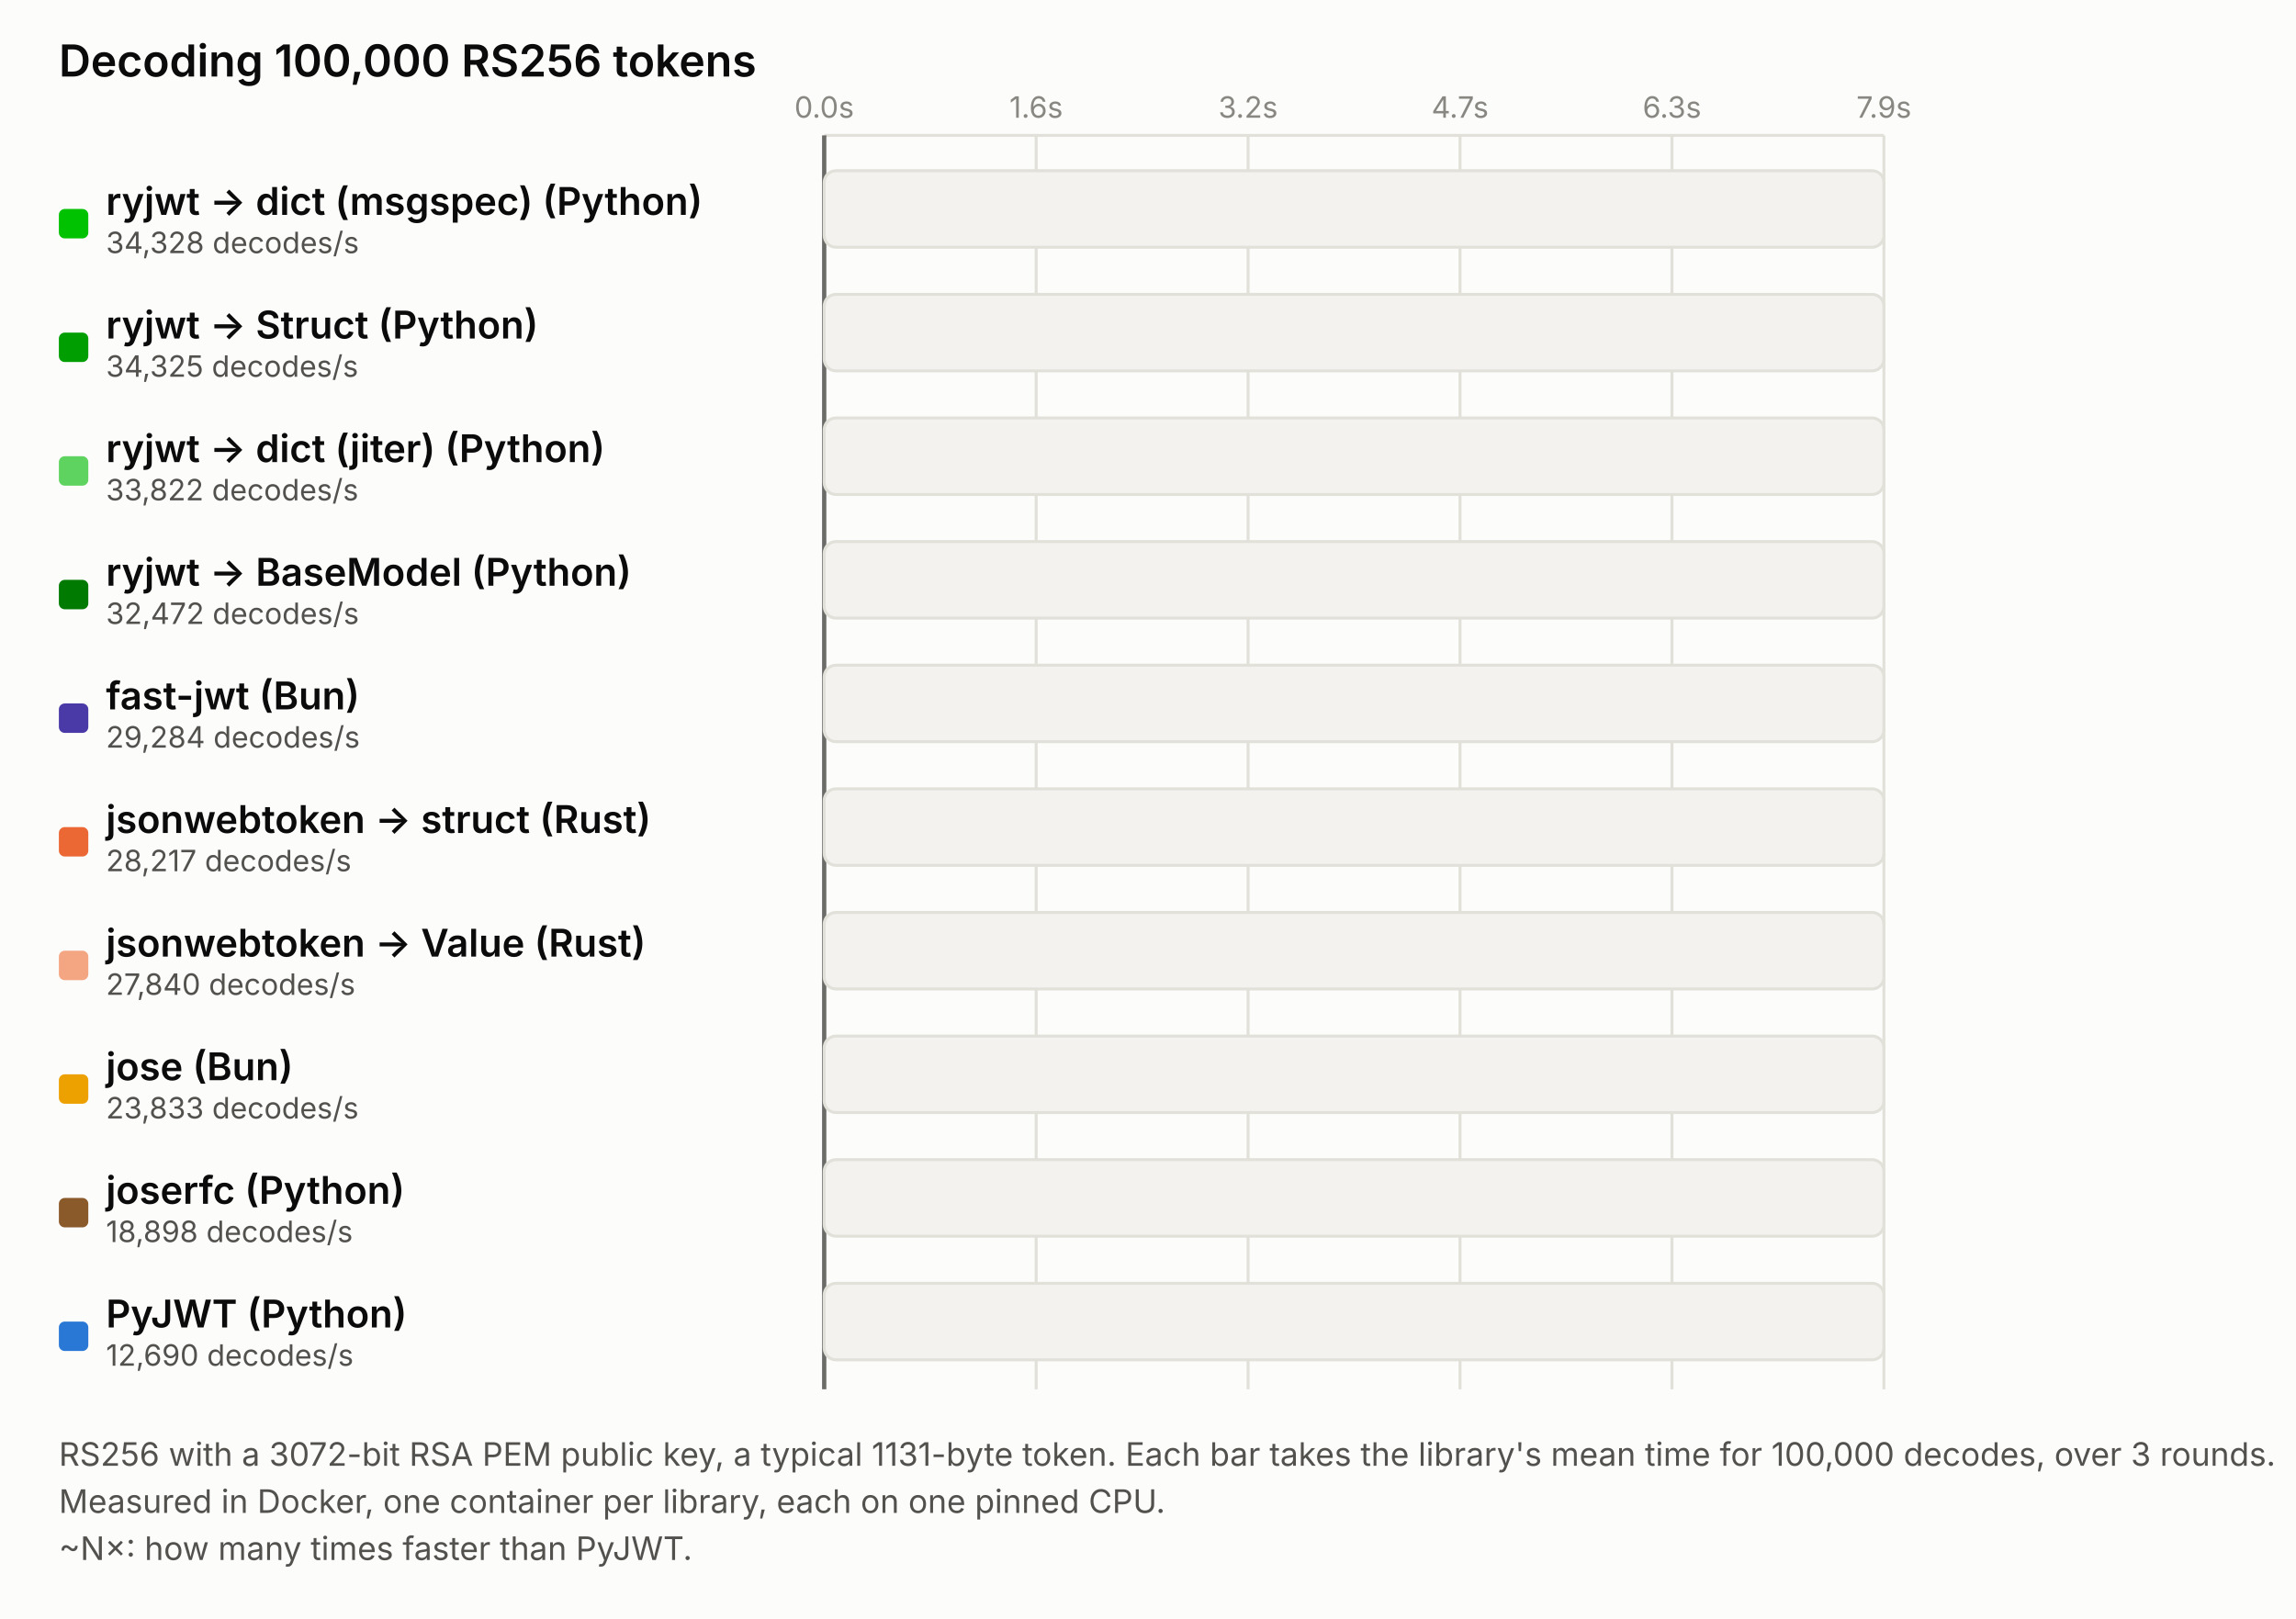
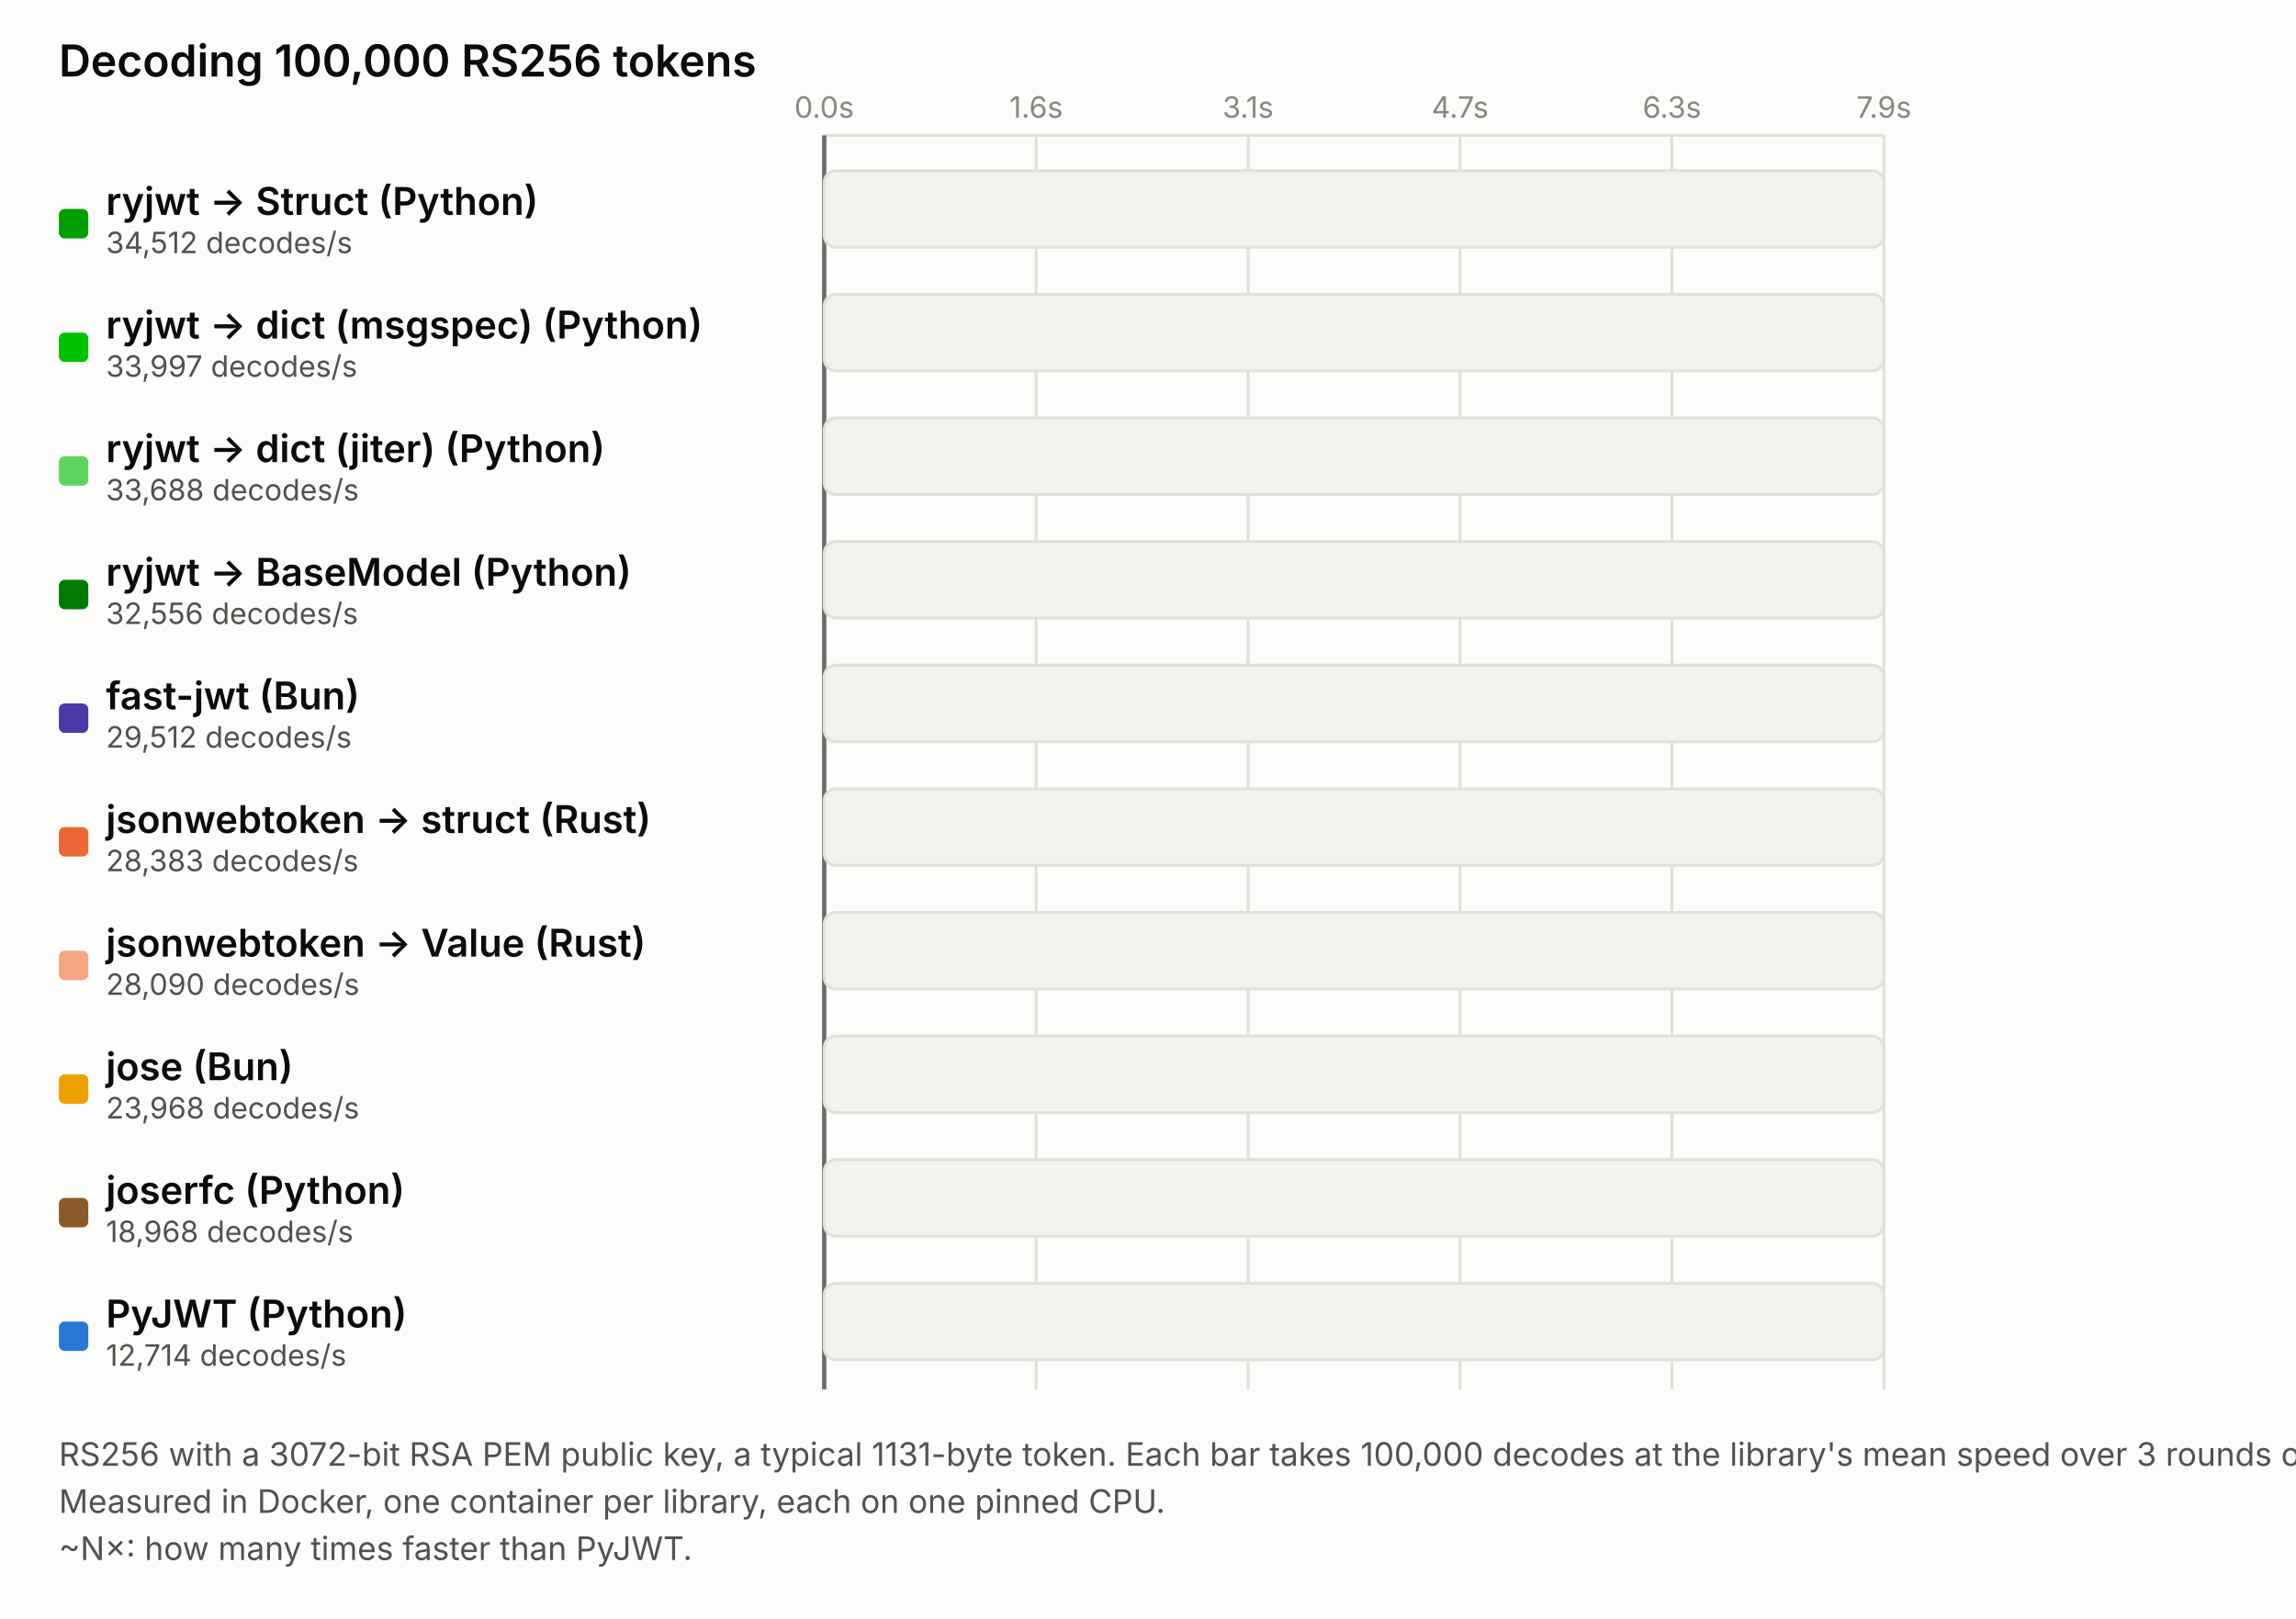
<svg xmlns="http://www.w3.org/2000/svg" width="780" height="550" viewBox="0 0 780 550">
  <style>
    text { font-family: system-ui, -apple-system, "Segoe UI", sans-serif; }
    .title { font-size: 15px; fill: #0b0b0b; font-weight: 600; }
    .tick { font-size: 10px; fill: #898781; }
    .name { font-size: 13px; fill: #0b0b0b; font-weight: 600; }
    .rate { font-size: 10px; fill: #52514e; }
    .caption { font-size: 11px; fill: #52514e; }
    .badge { font-size: 12px; font-weight: 700; }
    .speedup { font-size: 11px; font-weight: 600; fill: #52514e; }
    .track { fill: #f3f2ef; stroke: #e1e0d9; }
    .grid { stroke: #e1e0d9; stroke-width: 1; }
    .playhead { stroke: #0b0b0b; stroke-width: 1.5; opacity: 0.55; }

-     /* One 10.880s loop: the race runs for the first 72.428%
-        (7.880s, the slowest library's time), then every bar holds
+     /* One 10.865s loop: the race runs for the first 72.389%
+        (7.865s, the slowest library's time), then every bar holds
       for 3s, so the finish times can be read, before it restarts. */
-     #playhead { animation: playhead 10.880s linear infinite; }
-     #bar-ryjwt { animation: fill-ryjwt 10.880s linear infinite; }
-     #badge-ryjwt { animation: show-ryjwt 10.880s step-end infinite; }
-     @keyframes fill-ryjwt { 0% { width: 0; } 26.774% { width: 360px; } 100% { width: 360px; } }
-     @keyframes show-ryjwt { 0% { opacity: 0; } 26.774% { opacity: 1; } 100% { opacity: 1; } }
-     #bar-ryjwt-msgspec { animation: fill-ryjwt-msgspec 10.880s linear infinite; }
-     #badge-ryjwt-msgspec { animation: show-ryjwt-msgspec 10.880s step-end infinite; }
-     @keyframes fill-ryjwt-msgspec { 0% { width: 0; } 26.776% { width: 360px; } 100% { width: 360px; } }
-     @keyframes show-ryjwt-msgspec { 0% { opacity: 0; } 26.776% { opacity: 1; } 100% { opacity: 1; } }
-     #bar-ryjwt-jiter { animation: fill-ryjwt-jiter 10.880s linear infinite; }
-     #badge-ryjwt-jiter { animation: show-ryjwt-jiter 10.880s step-end infinite; }
-     @keyframes fill-ryjwt-jiter { 0% { width: 0; } 27.174% { width: 360px; } 100% { width: 360px; } }
-     @keyframes show-ryjwt-jiter { 0% { opacity: 0; } 27.174% { opacity: 1; } 100% { opacity: 1; } }
-     #bar-ryjwt-pydantic { animation: fill-ryjwt-pydantic 10.880s linear infinite; }
-     #badge-ryjwt-pydantic { animation: show-ryjwt-pydantic 10.880s step-end infinite; }
-     @keyframes fill-ryjwt-pydantic { 0% { width: 0; } 28.303% { width: 360px; } 100% { width: 360px; } }
-     @keyframes show-ryjwt-pydantic { 0% { opacity: 0; } 28.303% { opacity: 1; } 100% { opacity: 1; } }
-     #bar-fast-jwt { animation: fill-fast-jwt 10.880s linear infinite; }
-     #badge-fast-jwt { animation: show-fast-jwt 10.880s step-end infinite; }
-     @keyframes fill-fast-jwt { 0% { width: 0; } 31.385% { width: 360px; } 100% { width: 360px; } }
-     @keyframes show-fast-jwt { 0% { opacity: 0; } 31.385% { opacity: 1; } 100% { opacity: 1; } }
-     #bar-jsonwebtoken-struct { animation: fill-jsonwebtoken-struct 10.880s linear infinite; }
-     #badge-jsonwebtoken-struct { animation: show-jsonwebtoken-struct 10.880s step-end infinite; }
-     @keyframes fill-jsonwebtoken-struct { 0% { width: 0; } 32.572% { width: 360px; } 100% { width: 360px; } }
-     @keyframes show-jsonwebtoken-struct { 0% { opacity: 0; } 32.572% { opacity: 1; } 100% { opacity: 1; } }
-     #bar-jsonwebtoken { animation: fill-jsonwebtoken 10.880s linear infinite; }
-     #badge-jsonwebtoken { animation: show-jsonwebtoken 10.880s step-end infinite; }
-     @keyframes fill-jsonwebtoken { 0% { width: 0; } 33.013% { width: 360px; } 100% { width: 360px; } }
-     @keyframes show-jsonwebtoken { 0% { opacity: 0; } 33.013% { opacity: 1; } 100% { opacity: 1; } }
-     #bar-jose { animation: fill-jose 10.880s linear infinite; }
-     #badge-jose { animation: show-jose 10.880s step-end infinite; }
-     @keyframes fill-jose { 0% { width: 0; } 38.564% { width: 360px; } 100% { width: 360px; } }
-     @keyframes show-jose { 0% { opacity: 0; } 38.564% { opacity: 1; } 100% { opacity: 1; } }
-     #bar-joserfc { animation: fill-joserfc 10.880s linear infinite; }
-     #badge-joserfc { animation: show-joserfc 10.880s step-end infinite; }
-     @keyframes fill-joserfc { 0% { width: 0; } 48.632% { width: 360px; } 100% { width: 360px; } }
-     @keyframes show-joserfc { 0% { opacity: 0; } 48.632% { opacity: 1; } 100% { opacity: 1; } }
-     #bar-pyjwt { animation: fill-pyjwt 10.880s linear infinite; }
-     #badge-pyjwt { animation: show-pyjwt 10.880s step-end infinite; }
-     @keyframes fill-pyjwt { 0% { width: 0; } 72.428% { width: 360px; } 100% { width: 360px; } }
-     @keyframes show-pyjwt { 0% { opacity: 0; } 72.428% { opacity: 1; } 100% { opacity: 1; } }
+     #playhead { animation: playhead 10.865s linear infinite; }
+     #bar-ryjwt-msgspec { animation: fill-ryjwt-msgspec 10.865s linear infinite; }
+     #badge-ryjwt-msgspec { animation: show-ryjwt-msgspec 10.865s step-end infinite; }
+     @keyframes fill-ryjwt-msgspec { 0% { width: 0; } 26.668% { width: 360px; } 100% { width: 360px; } }
+     @keyframes show-ryjwt-msgspec { 0% { opacity: 0; } 26.668% { opacity: 1; } 100% { opacity: 1; } }
+     #bar-ryjwt { animation: fill-ryjwt 10.865s linear infinite; }
+     #badge-ryjwt { animation: show-ryjwt 10.865s step-end infinite; }
+     @keyframes fill-ryjwt { 0% { width: 0; } 27.072% { width: 360px; } 100% { width: 360px; } }
+     @keyframes show-ryjwt { 0% { opacity: 0; } 27.072% { opacity: 1; } 100% { opacity: 1; } }
+     #bar-ryjwt-jiter { animation: fill-ryjwt-jiter 10.865s linear infinite; }
+     #badge-ryjwt-jiter { animation: show-ryjwt-jiter 10.865s step-end infinite; }
+     @keyframes fill-ryjwt-jiter { 0% { width: 0; } 27.320% { width: 360px; } 100% { width: 360px; } }
+     @keyframes show-ryjwt-jiter { 0% { opacity: 0; } 27.320% { opacity: 1; } 100% { opacity: 1; } }
+     #bar-ryjwt-pydantic { animation: fill-ryjwt-pydantic 10.865s linear infinite; }
+     #badge-ryjwt-pydantic { animation: show-ryjwt-pydantic 10.865s step-end infinite; }
+     @keyframes fill-ryjwt-pydantic { 0% { width: 0; } 28.271% { width: 360px; } 100% { width: 360px; } }
+     @keyframes show-ryjwt-pydantic { 0% { opacity: 0; } 28.271% { opacity: 1; } 100% { opacity: 1; } }
+     #bar-fast-jwt { animation: fill-fast-jwt 10.865s linear infinite; }
+     #badge-fast-jwt { animation: show-fast-jwt 10.865s step-end infinite; }
+     @keyframes fill-fast-jwt { 0% { width: 0; } 31.187% { width: 360px; } 100% { width: 360px; } }
+     @keyframes show-fast-jwt { 0% { opacity: 0; } 31.187% { opacity: 1; } 100% { opacity: 1; } }
+     #bar-jsonwebtoken-struct { animation: fill-jsonwebtoken-struct 10.865s linear infinite; }
+     #badge-jsonwebtoken-struct { animation: show-jsonwebtoken-struct 10.865s step-end infinite; }
+     @keyframes fill-jsonwebtoken-struct { 0% { width: 0; } 32.427% { width: 360px; } 100% { width: 360px; } }
+     @keyframes show-jsonwebtoken-struct { 0% { opacity: 0; } 32.427% { opacity: 1; } 100% { opacity: 1; } }
+     #bar-jsonwebtoken { animation: fill-jsonwebtoken 10.865s linear infinite; }
+     #badge-jsonwebtoken { animation: show-jsonwebtoken 10.865s step-end infinite; }
+     @keyframes fill-jsonwebtoken { 0% { width: 0; } 32.765% { width: 360px; } 100% { width: 360px; } }
+     @keyframes show-jsonwebtoken { 0% { opacity: 0; } 32.765% { opacity: 1; } 100% { opacity: 1; } }
+     #bar-jose { animation: fill-jose 10.865s linear infinite; }
+     #badge-jose { animation: show-jose 10.865s step-end infinite; }
+     @keyframes fill-jose { 0% { width: 0; } 38.400% { width: 360px; } 100% { width: 360px; } }
+     @keyframes show-jose { 0% { opacity: 0; } 38.400% { opacity: 1; } 100% { opacity: 1; } }
+     #bar-joserfc { animation: fill-joserfc 10.865s linear infinite; }
+     #badge-joserfc { animation: show-joserfc 10.865s step-end infinite; }
+     @keyframes fill-joserfc { 0% { width: 0; } 48.523% { width: 360px; } 100% { width: 360px; } }
+     @keyframes show-joserfc { 0% { opacity: 0; } 48.523% { opacity: 1; } 100% { opacity: 1; } }
+     #bar-pyjwt { animation: fill-pyjwt 10.865s linear infinite; }
+     #badge-pyjwt { animation: show-pyjwt 10.865s step-end infinite; }
+     @keyframes fill-pyjwt { 0% { width: 0; } 72.389% { width: 360px; } 100% { width: 360px; } }
+     @keyframes show-pyjwt { 0% { opacity: 0; } 72.389% { opacity: 1; } 100% { opacity: 1; } }
    @keyframes playhead {
      0% { transform: translateX(0); }
-       72.428% { transform: translateX(360px); }
+       72.389% { transform: translateX(360px); }
      100% { transform: translateX(360px); }
    }
  </style>
  <rect width="780" height="550" fill="#fcfcfb" />
  <text x="20" y="26" class="title">Decoding 100,000 RS256 tokens</text>
  <g>
    <line x1="280" y1="46" x2="640" y2="46" class="grid" />
    <line x1="280.0" y1="46" x2="280.0" y2="472" class="grid" />
    <text x="280.0" y="40" class="tick" text-anchor="middle">0.0s</text>
    <line x1="352.0" y1="46" x2="352.0" y2="472" class="grid" />
    <text x="352.0" y="40" class="tick" text-anchor="middle">1.6s</text>
    <line x1="424.0" y1="46" x2="424.0" y2="472" class="grid" />
-     <text x="424.0" y="40" class="tick" text-anchor="middle">3.2s</text>
+     <text x="424.0" y="40" class="tick" text-anchor="middle">3.1s</text>
    <line x1="496.0" y1="46" x2="496.0" y2="472" class="grid" />
    <text x="496.0" y="40" class="tick" text-anchor="middle">4.7s</text>
    <line x1="568.0" y1="46" x2="568.0" y2="472" class="grid" />
    <text x="568.0" y="40" class="tick" text-anchor="middle">6.3s</text>
    <line x1="640.0" y1="46" x2="640.0" y2="472" class="grid" />
    <text x="640.0" y="40" class="tick" text-anchor="middle">7.9s</text>
    <g id="playhead">
      <line x1="280" y1="46" x2="280" y2="472" class="playhead" />
    </g>
  </g>
  <g>
    <rect x="280" y="58" width="360" height="26" rx="4" class="track" />
-     <rect id="bar-ryjwt" x="280" y="58" width="0" height="26" rx="4" fill="#00c200" />
-     <rect x="20" y="71.0" width="10" height="10" rx="2" fill="#00c200" />
-     <text x="36" y="73.0" class="name">ryjwt → dict (msgspec) (Python)</text>
-     <text x="36" y="86.0" class="rate">34,328 decodes/s</text>
-     <g id="badge-ryjwt" opacity="0">
-       <text x="650" y="80.0" class="badge" fill="#00c200">✓ 2.91s <tspan class="speedup">~2.7×</tspan>
+     <rect id="bar-ryjwt-msgspec" x="280" y="58" width="0" height="26" rx="4" fill="#009e00" />
+     <rect x="20" y="71.0" width="10" height="10" rx="2" fill="#009e00" />
+     <text x="36" y="73.0" class="name">ryjwt → Struct (Python)</text>
+     <text x="36" y="86.0" class="rate">34,512 decodes/s</text>
+     <g id="badge-ryjwt-msgspec" opacity="0">
+       <text x="650" y="80.0" class="badge" fill="#009e00">✓ 2.90s <tspan class="speedup">~2.7×</tspan>
      </text>
    </g>
  </g>
  <g>
    <rect x="280" y="100" width="360" height="26" rx="4" class="track" />
-     <rect id="bar-ryjwt-msgspec" x="280" y="100" width="0" height="26" rx="4" fill="#009e00" />
-     <rect x="20" y="113.0" width="10" height="10" rx="2" fill="#009e00" />
-     <text x="36" y="115.0" class="name">ryjwt → Struct (Python)</text>
-     <text x="36" y="128.0" class="rate">34,325 decodes/s</text>
-     <g id="badge-ryjwt-msgspec" opacity="0">
-       <text x="650" y="122.0" class="badge" fill="#009e00">✓ 2.91s <tspan class="speedup">~2.7×</tspan>
+     <rect id="bar-ryjwt" x="280" y="100" width="0" height="26" rx="4" fill="#00c200" />
+     <rect x="20" y="113.0" width="10" height="10" rx="2" fill="#00c200" />
+     <text x="36" y="115.0" class="name">ryjwt → dict (msgspec) (Python)</text>
+     <text x="36" y="128.0" class="rate">33,997 decodes/s</text>
+     <g id="badge-ryjwt" opacity="0">
+       <text x="650" y="122.0" class="badge" fill="#00c200">✓ 2.94s <tspan class="speedup">~2.7×</tspan>
      </text>
    </g>
  </g>
  <g>
    <rect x="280" y="142" width="360" height="26" rx="4" class="track" />
    <rect id="bar-ryjwt-jiter" x="280" y="142" width="0" height="26" rx="4" fill="#5fd35f" />
    <rect x="20" y="155.0" width="10" height="10" rx="2" fill="#5fd35f" />
    <text x="36" y="157.0" class="name">ryjwt → dict (jiter) (Python)</text>
-     <text x="36" y="170.0" class="rate">33,822 decodes/s</text>
+     <text x="36" y="170.0" class="rate">33,688 decodes/s</text>
    <g id="badge-ryjwt-jiter" opacity="0">
-       <text x="650" y="164.0" class="badge" fill="#5fd35f">✓ 2.96s <tspan class="speedup">~2.7×</tspan>
+       <text x="650" y="164.0" class="badge" fill="#5fd35f">✓ 2.97s <tspan class="speedup">~2.6×</tspan>
      </text>
    </g>
  </g>
  <g>
    <rect x="280" y="184" width="360" height="26" rx="4" class="track" />
    <rect id="bar-ryjwt-pydantic" x="280" y="184" width="0" height="26" rx="4" fill="#007a00" />
    <rect x="20" y="197.0" width="10" height="10" rx="2" fill="#007a00" />
    <text x="36" y="199.0" class="name">ryjwt → BaseModel (Python)</text>
-     <text x="36" y="212.0" class="rate">32,472 decodes/s</text>
+     <text x="36" y="212.0" class="rate">32,556 decodes/s</text>
    <g id="badge-ryjwt-pydantic" opacity="0">
-       <text x="650" y="206.0" class="badge" fill="#007a00">✓ 3.08s <tspan class="speedup">~2.6×</tspan>
+       <text x="650" y="206.0" class="badge" fill="#007a00">✓ 3.07s <tspan class="speedup">~2.6×</tspan>
      </text>
    </g>
  </g>
  <g>
    <rect x="280" y="226" width="360" height="26" rx="4" class="track" />
    <rect id="bar-fast-jwt" x="280" y="226" width="0" height="26" rx="4" fill="#4a3aa7" />
    <rect x="20" y="239.0" width="10" height="10" rx="2" fill="#4a3aa7" />
    <text x="36" y="241.0" class="name">fast-jwt (Bun)</text>
-     <text x="36" y="254.0" class="rate">29,284 decodes/s</text>
+     <text x="36" y="254.0" class="rate">29,512 decodes/s</text>
    <g id="badge-fast-jwt" opacity="0">
-       <text x="650" y="248.0" class="badge" fill="#4a3aa7">✓ 3.41s <tspan class="speedup">~2.3×</tspan>
+       <text x="650" y="248.0" class="badge" fill="#4a3aa7">✓ 3.39s <tspan class="speedup">~2.3×</tspan>
      </text>
    </g>
  </g>
  <g>
    <rect x="280" y="268" width="360" height="26" rx="4" class="track" />
    <rect id="bar-jsonwebtoken-struct" x="280" y="268" width="0" height="26" rx="4" fill="#eb6834" />
    <rect x="20" y="281.0" width="10" height="10" rx="2" fill="#eb6834" />
    <text x="36" y="283.0" class="name">jsonwebtoken → struct (Rust)</text>
-     <text x="36" y="296.0" class="rate">28,217 decodes/s</text>
+     <text x="36" y="296.0" class="rate">28,383 decodes/s</text>
    <g id="badge-jsonwebtoken-struct" opacity="0">
-       <text x="650" y="290.0" class="badge" fill="#eb6834">✓ 3.54s <tspan class="speedup">~2.2×</tspan>
+       <text x="650" y="290.0" class="badge" fill="#eb6834">✓ 3.52s <tspan class="speedup">~2.2×</tspan>
      </text>
    </g>
  </g>
  <g>
    <rect x="280" y="310" width="360" height="26" rx="4" class="track" />
    <rect id="bar-jsonwebtoken" x="280" y="310" width="0" height="26" rx="4" fill="#f4a582" />
    <rect x="20" y="323.0" width="10" height="10" rx="2" fill="#f4a582" />
    <text x="36" y="325.0" class="name">jsonwebtoken → Value (Rust)</text>
-     <text x="36" y="338.0" class="rate">27,840 decodes/s</text>
+     <text x="36" y="338.0" class="rate">28,090 decodes/s</text>
    <g id="badge-jsonwebtoken" opacity="0">
-       <text x="650" y="332.0" class="badge" fill="#f4a582">✓ 3.59s <tspan class="speedup">~2.2×</tspan>
+       <text x="650" y="332.0" class="badge" fill="#f4a582">✓ 3.56s <tspan class="speedup">~2.2×</tspan>
      </text>
    </g>
  </g>
  <g>
    <rect x="280" y="352" width="360" height="26" rx="4" class="track" />
    <rect id="bar-jose" x="280" y="352" width="0" height="26" rx="4" fill="#eda100" />
    <rect x="20" y="365.0" width="10" height="10" rx="2" fill="#eda100" />
    <text x="36" y="367.0" class="name">jose (Bun)</text>
-     <text x="36" y="380.0" class="rate">23,833 decodes/s</text>
+     <text x="36" y="380.0" class="rate">23,968 decodes/s</text>
    <g id="badge-jose" opacity="0">
-       <text x="650" y="374.0" class="badge" fill="#eda100">✓ 4.20s <tspan class="speedup">~1.9×</tspan>
+       <text x="650" y="374.0" class="badge" fill="#eda100">✓ 4.17s <tspan class="speedup">~1.9×</tspan>
      </text>
    </g>
  </g>
  <g>
    <rect x="280" y="394" width="360" height="26" rx="4" class="track" />
    <rect id="bar-joserfc" x="280" y="394" width="0" height="26" rx="4" fill="#8a5a2b" />
    <rect x="20" y="407.0" width="10" height="10" rx="2" fill="#8a5a2b" />
    <text x="36" y="409.0" class="name">joserfc (Python)</text>
-     <text x="36" y="422.0" class="rate">18,898 decodes/s</text>
+     <text x="36" y="422.0" class="rate">18,968 decodes/s</text>
    <g id="badge-joserfc" opacity="0">
-       <text x="650" y="416.0" class="badge" fill="#8a5a2b">✓ 5.29s <tspan class="speedup">~1.5×</tspan>
+       <text x="650" y="416.0" class="badge" fill="#8a5a2b">✓ 5.27s <tspan class="speedup">~1.5×</tspan>
      </text>
    </g>
  </g>
  <g>
    <rect x="280" y="436" width="360" height="26" rx="4" class="track" />
    <rect id="bar-pyjwt" x="280" y="436" width="0" height="26" rx="4" fill="#2a78d6" />
    <rect x="20" y="449.0" width="10" height="10" rx="2" fill="#2a78d6" />
    <text x="36" y="451.0" class="name">PyJWT (Python)</text>
-     <text x="36" y="464.0" class="rate">12,690 decodes/s</text>
+     <text x="36" y="464.0" class="rate">12,714 decodes/s</text>
    <g id="badge-pyjwt" opacity="0">
-       <text x="650" y="458.0" class="badge" fill="#2a78d6">✓ 7.88s <tspan class="speedup" />
+       <text x="650" y="458.0" class="badge" fill="#2a78d6">✓ 7.87s <tspan class="speedup" />
      </text>
    </g>
  </g>
-   <text x="20" y="498" class="caption">RS256 with a 3072-bit RSA PEM public key, a typical 1131-byte token. Each bar takes the library's mean time for 100,000 decodes, over 3 rounds.</text>
+   <text x="20" y="498" class="caption">RS256 with a 3072-bit RSA PEM public key, a typical 1131-byte token. Each bar takes 100,000 decodes at the library's mean speed over 3 rounds of 10 s.</text>
  <text x="20" y="514" class="caption">Measured in Docker, one container per library, each on one pinned CPU.</text>
  <text x="20" y="530" class="caption">~N×: how many times faster than PyJWT.</text>
</svg>
